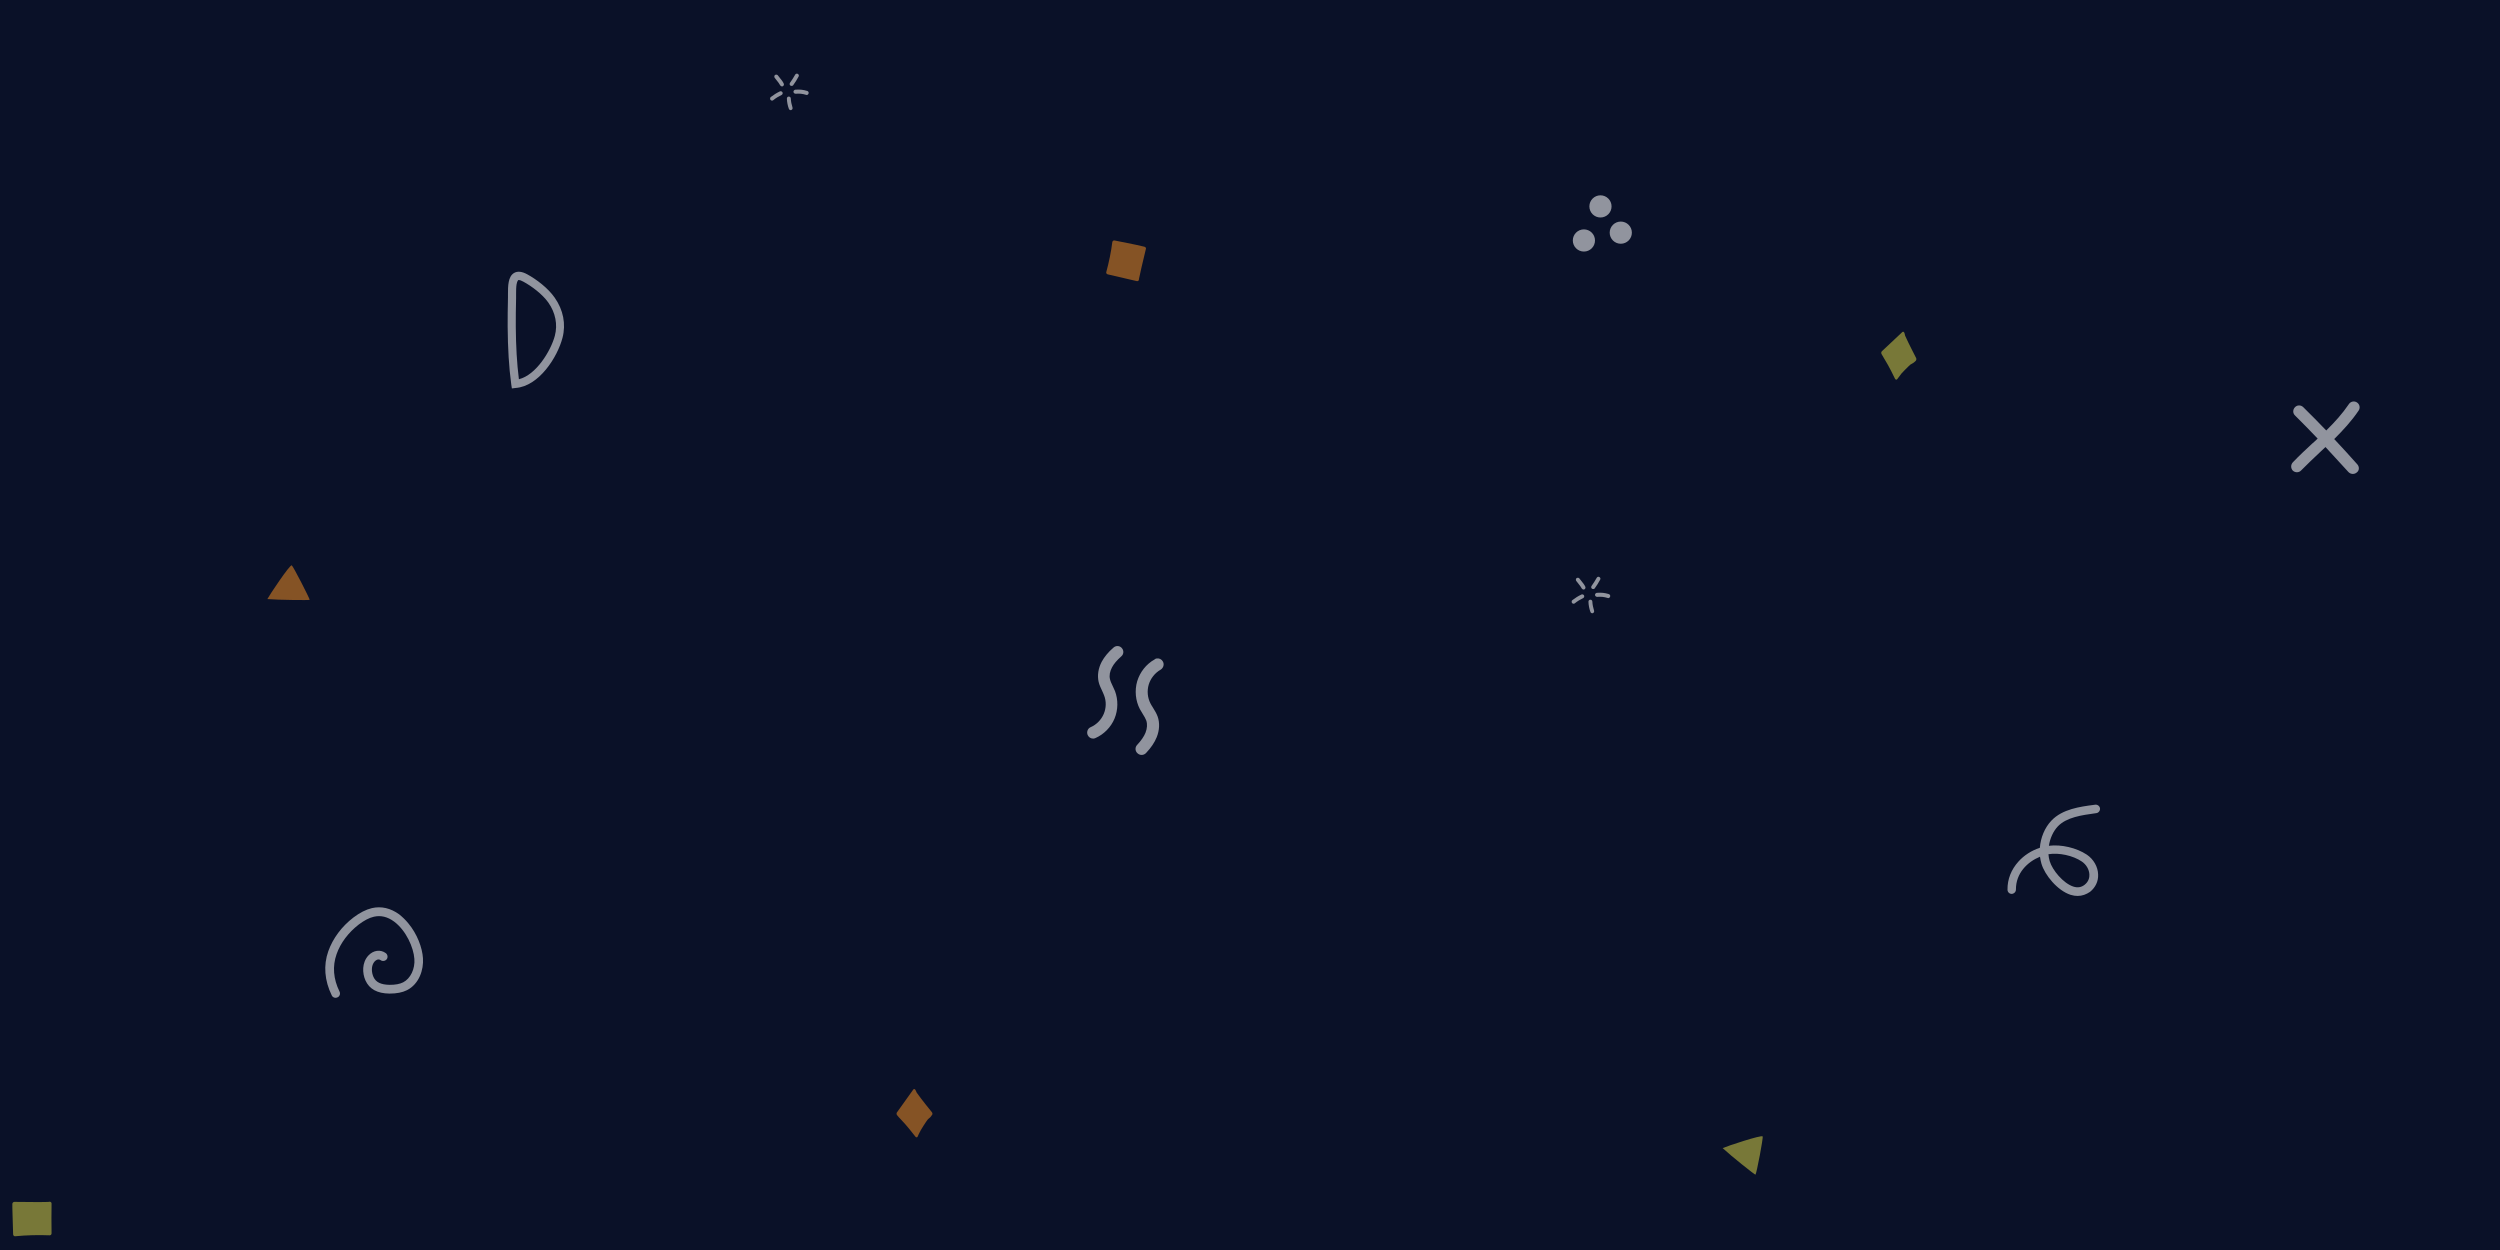
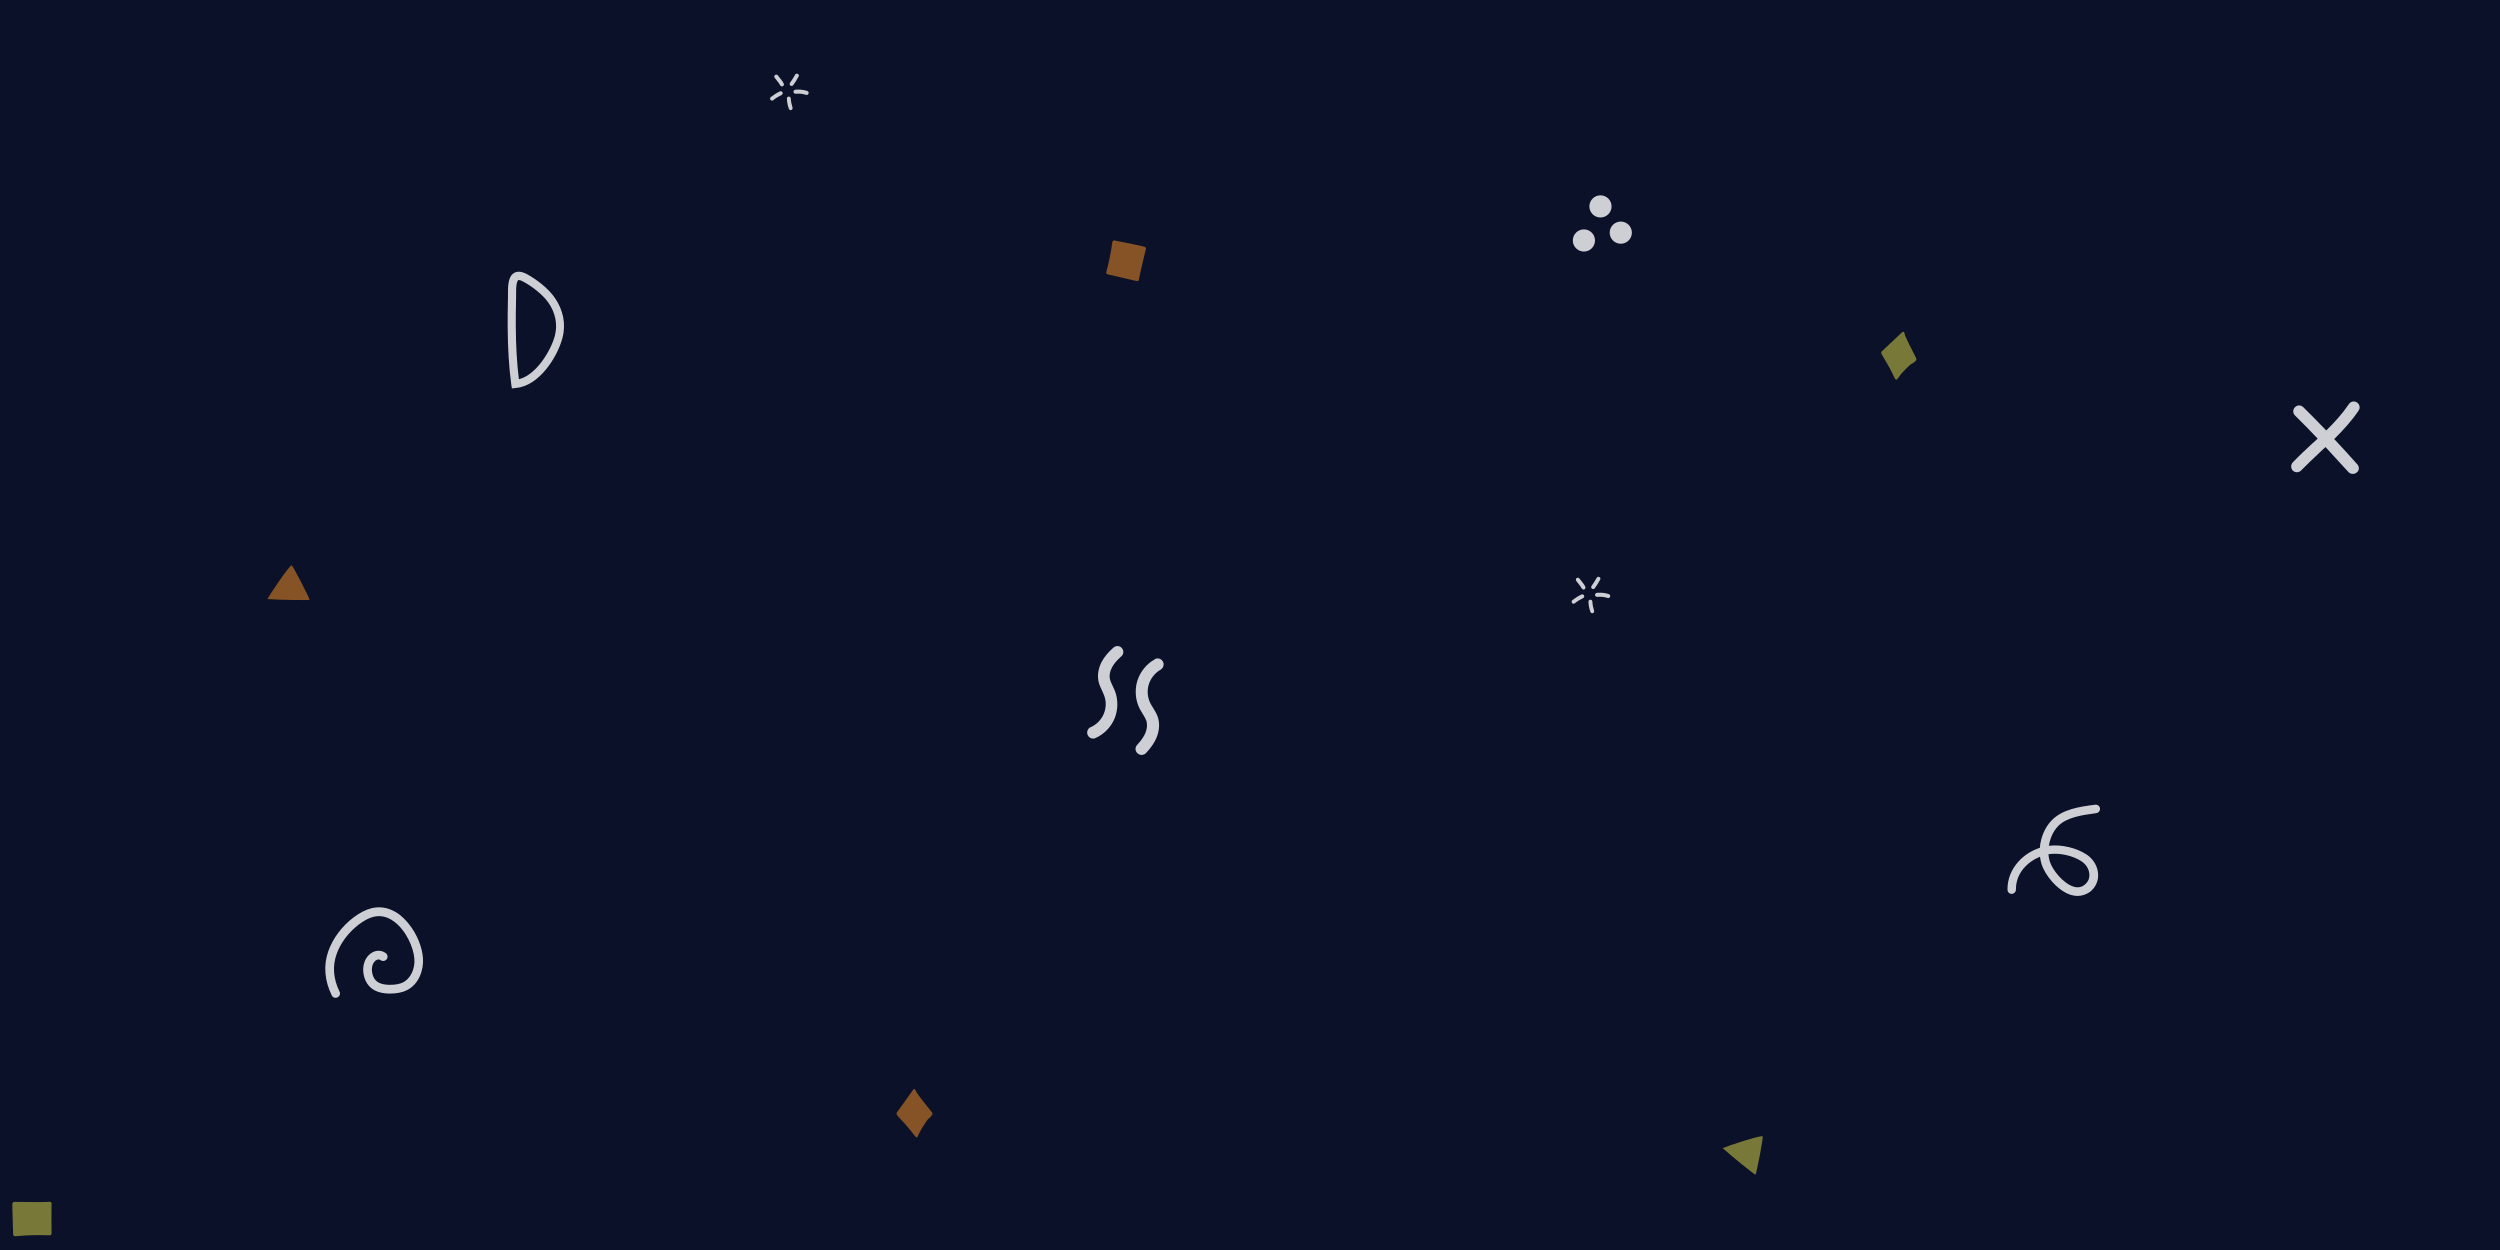
- <svg xmlns="http://www.w3.org/2000/svg" width="1444" height="722" viewBox="0 0 1600 800">
+ <svg xmlns="http://www.w3.org/2000/svg" width="830" height="415" viewBox="0 0 1600 800">
  <rect fill="#0A1128" width="1600" height="800" />
  <path fill="#787838" d="M1102.5 734.8c2.5-1.2 24.8-8.6 25.6-7.5.5.7-3.9 23.8-4.6 24.5C1123.3 752.1 1107.5 739.5 1102.5 734.8zM1226.3 229.1c0-.1-4.9-9.4-7-14.2-.1-.3-.3-1.1-.4-1.6-.1-.4-.3-.7-.6-.9-.3-.2-.6-.1-.8.1l-13.1 12.3c0 0 0 0 0 0-.2.2-.3.5-.4.8 0 .3 0 .7.2 1 .1.1 1.4 2.5 2.1 3.6 2.4 3.7 6.5 12.1 6.5 12.2.2.3.4.5.7.6.3 0 .5-.1.7-.3 0 0 1.8-2.5 2.7-3.6 1.5-1.6 3-3.2 4.6-4.7 1.2-1.2 1.6-1.4 2.1-1.6.5-.3 1.1-.5 2.5-1.9C1226.5 230.4 1226.6 229.6 1226.3 229.1zM33 770.3C33 770.3 33 770.3 33 770.3c0-.7-.5-1.2-1.2-1.2-.1 0-.3 0-.4.1-1.6.2-14.3.1-22.2 0-.3 0-.6.1-.9.4-.2.2-.4.5-.4.9 0 .2 0 4.9.1 5.9l.4 13.6c0 .3.2.6.4.9.2.2.5.3.8.3 0 0 .1 0 .1 0 7.3-.7 14.7-.9 22-.6.3 0 .7-.1.9-.3.2-.2.4-.6.4-.9C32.9 783.3 32.9 776.2 33 770.3z" />
  <path fill="#855325" d="M171.1 383.4c1.3-2.5 14.3-22 15.6-21.6.8.3 11.5 21.2 11.5 22.1C198.1 384.2 177.9 384 171.1 383.4zM596.4 711.8c-.1-.1-6.7-8.2-9.7-12.5-.2-.3-.5-1-.7-1.5-.2-.4-.4-.7-.7-.8-.3-.1-.6 0-.8.3L574 712c0 0 0 0 0 0-.2.2-.2.5-.2.9 0 .3.2.7.4.9.1.1 1.8 2.2 2.8 3.1 3.1 3.1 8.8 10.5 8.9 10.6.2.3.5.4.8.4.3 0 .5-.2.6-.5 0 0 1.2-2.8 2-4.1 1.1-1.9 2.3-3.7 3.5-5.5.9-1.4 1.3-1.7 1.7-2 .5-.4 1-.7 2.1-2.4C596.9 713.1 596.8 712.3 596.4 711.8zM727.5 179.9C727.5 179.9 727.5 179.9 727.5 179.9c.6.2 1.3-.2 1.4-.8 0-.1 0-.2 0-.4.2-1.4 2.8-12.6 4.5-19.5.1-.3 0-.6-.2-.8-.2-.3-.5-.4-.8-.5-.2 0-4.7-1.1-5.7-1.3l-13.4-2.7c-.3-.1-.7 0-.9.2-.2.2-.4.4-.5.6 0 0 0 .1 0 .1-.8 6.5-2.2 13.1-3.9 19.4-.1.3 0 .6.2.9.2.3.5.4.8.5C714.8 176.9 721.7 178.5 727.5 179.9zM728.5 178.1c-.1-.1-.2-.2-.4-.2C728.3 177.9 728.4 178 728.5 178.1z" />
-   <g fill-opacity="0.55" fill="#FFF">
+   <g fill-opacity="0.8" fill="#FFF">
    <path d="M699.6 472.7c-1.5 0-2.8-.8-3.5-2.3-.8-1.9 0-4.2 1.9-5 3.7-1.6 6.8-4.7 8.4-8.5 1.6-3.8 1.7-8.1.2-11.9-.3-.9-.8-1.8-1.2-2.8-.8-1.7-1.8-3.7-2.3-5.9-.9-4.1-.2-8.6 2-12.8 1.7-3.1 4.1-6.1 7.6-9.1 1.6-1.4 4-1.2 5.3.4 1.4 1.6 1.2 4-.4 5.3-2.8 2.5-4.7 4.7-5.9 7-1.4 2.6-1.9 5.3-1.3 7.6.3 1.4 1 2.8 1.7 4.3.5 1.1 1 2.2 1.5 3.3 2.1 5.6 2 12-.3 17.6-2.3 5.5-6.8 10.1-12.3 12.5C700.6 472.6 700.1 472.7 699.6 472.7zM740.4 421.4c1.5-.2 3 .5 3.8 1.9 1.1 1.8.4 4.2-1.4 5.3-3.7 2.1-6.4 5.6-7.6 9.5-1.2 4-.8 8.4 1.1 12.1.4.9 1 1.7 1.6 2.7 1 1.7 2.2 3.5 3 5.7 1.4 4 1.2 8.7-.6 13.2-1.4 3.4-3.5 6.6-6.8 10.1-1.5 1.6-3.9 1.7-5.5.2-1.6-1.4-1.7-3.9-.2-5.4 2.6-2.8 4.3-5.3 5.3-7.7 1.1-2.8 1.3-5.6.5-7.9-.5-1.3-1.3-2.7-2.2-4.1-.6-1-1.3-2.1-1.9-3.2-2.8-5.4-3.4-11.9-1.7-17.8 1.8-5.9 5.8-11 11.2-14C739.4 421.6 739.9 421.4 740.4 421.4zM261.3 590.9c5.7 6.8 9 15.7 9.4 22.4.5 7.3-2.4 16.4-10.2 20.4-3 1.5-6.7 2.2-11.2 2.2-7.9-.1-12.9-2.9-15.4-8.4-2.1-4.7-2.3-11.4 1.8-15.9 3.2-3.5 7.8-4.1 11.2-1.6 1.2.9 1.5 2.7.6 3.9-.9 1.2-2.7 1.5-3.9.6-1.8-1.3-3.6.6-3.8.8-2.4 2.6-2.1 7-.8 9.9 1.5 3.4 4.7 5 10.4 5.1 3.6 0 6.4-.5 8.6-1.6 4.7-2.4 7.7-8.6 7.2-15-.5-7.3-5.3-18.2-13-23.9-4.2-3.1-8.5-4.1-12.9-3.1-3.1.7-6.2 2.4-9.7 5-6.6 5.1-11.7 11.8-14.2 19-2.7 7.7-2.1 15.8 1.9 23.9.7 1.4.1 3.1-1.3 3.7-1.4.7-3.1.1-3.7-1.3-4.6-9.4-5.4-19.2-2.2-28.2 2.9-8.2 8.6-15.9 16.1-21.6 4.1-3.1 8-5.1 11.8-6 6-1.4 12 0 17.5 4C257.6 586.9 259.6 588.8 261.3 590.9z" />
    <circle cx="1013.7" cy="153.9" r="7.1" />
    <circle cx="1024.3" cy="132.1" r="7.1" />
    <circle cx="1037.3" cy="148.9" r="7.1" />
    <path d="M1508.7 297.2c-4.8-5.4-9.7-10.8-14.8-16.2 5.6-5.6 11.1-11.5 15.6-18.2 1.2-1.7.7-4.1-1-5.2-1.7-1.2-4.1-.7-5.2 1-4.2 6.2-9.1 11.6-14.5 16.9-4.8-5-9.7-10-14.7-14.9-1.5-1.5-3.9-1.5-5.3 0-1.5 1.5-1.5 3.9 0 5.3 4.9 4.8 9.7 9.8 14.5 14.8-1.1 1.1-2.3 2.2-3.5 3.2-4.1 3.8-8.4 7.8-12.4 12-1.4 1.5-1.4 3.8 0 5.3 0 0 0 0 0 0 1.5 1.4 3.9 1.4 5.3-.1 3.9-4 8.1-7.9 12.1-11.7 1.2-1.1 2.3-2.2 3.5-3.3 4.9 5.3 9.8 10.6 14.6 15.9.1.1.1.1.2.2 1.4 1.4 3.7 1.5 5.2.2C1510 301.2 1510.1 298.8 1508.7 297.2zM327.6 248.6l-.4-2.6c-1.5-11.1-2.2-23.2-2.3-37 0-5.5 0-11.5.2-18.5 0-.7 0-1.5 0-2.3 0-5 0-11.2 3.9-13.5 2.2-1.3 5.1-1 8.5.9 5.7 3.1 13.2 8.7 17.5 14.9 5.5 7.8 7.3 16.9 5 25.7-3.2 12.3-15 31-30 32.1L327.6 248.6zM332.1 179.2c-.2 0-.3 0-.4.1-.1.1-.7.5-1.1 2.7-.3 1.9-.3 4.2-.3 6.3 0 .8 0 1.7 0 2.4-.2 6.9-.2 12.8-.2 18.3.1 12.5.7 23.5 2 33.7 11-2.7 20.4-18.1 23-27.8 1.9-7.2.4-14.8-4.2-21.3l0 0C347 188.1 340 183 335 180.3 333.6 179.5 332.6 179.2 332.1 179.2zM516.3 60.8c-.1 0-.2 0-.4-.1-2.4-.7-4-.9-6.7-.7-.7 0-1.3-.5-1.4-1.2 0-.7.5-1.3 1.2-1.4 3.1-.2 4.9 0 7.6.8.7.2 1.1.9.9 1.6C517.3 60.4 516.8 60.8 516.3 60.8zM506.1 70.5c-.5 0-1-.3-1.2-.8-.8-2.1-1.2-4.3-1.3-6.6 0-.7.5-1.3 1.2-1.3.7 0 1.3.5 1.3 1.2.1 2 .5 3.9 1.1 5.8.2.7-.1 1.4-.8 1.6C506.4 70.5 506.2 70.5 506.1 70.5zM494.1 64.4c-.4 0-.8-.2-1-.5-.4-.6-.3-1.4.2-1.8 1.8-1.4 3.7-2.6 5.8-3.6.6-.3 1.4 0 1.7.6.3.6 0 1.4-.6 1.7-1.9.9-3.7 2-5.3 3.3C494.7 64.3 494.4 64.4 494.1 64.4zM500.5 55.3c-.5 0-.9-.3-1.2-.7-.5-1-1.2-1.9-2.4-3.4-.3-.4-.7-.9-1.1-1.4-.4-.6-.3-1.4.2-1.8.6-.4 1.4-.3 1.8.2.4.5.8 1 1.1 1.4 1.3 1.6 2.1 2.6 2.7 3.9.3.6 0 1.4-.6 1.7C500.9 55.3 500.7 55.3 500.5 55.3zM506.7 55c-.3 0-.5-.1-.8-.2-.6-.4-.7-1.2-.3-1.8 1.2-1.7 2.3-3.4 3.3-5.2.3-.6 1.1-.9 1.7-.5.6.3.9 1.1.5 1.7-1 1.9-2.2 3.8-3.5 5.6C507.4 54.8 507.1 55 506.7 55zM1029.3 382.8c-.1 0-.2 0-.4-.1-2.4-.7-4-.9-6.7-.7-.7 0-1.3-.5-1.4-1.2 0-.7.5-1.3 1.2-1.4 3.1-.2 4.9 0 7.6.8.7.2 1.1.9.9 1.6C1030.3 382.4 1029.8 382.8 1029.3 382.8zM1019.1 392.5c-.5 0-1-.3-1.2-.8-.8-2.1-1.2-4.3-1.3-6.6 0-.7.5-1.3 1.2-1.3.7 0 1.3.5 1.3 1.2.1 2 .5 3.9 1.1 5.8.2.7-.1 1.4-.8 1.6C1019.4 392.5 1019.2 392.5 1019.1 392.5zM1007.1 386.4c-.4 0-.8-.2-1-.5-.4-.6-.3-1.4.2-1.8 1.8-1.4 3.7-2.6 5.8-3.6.6-.3 1.4 0 1.7.6.3.6 0 1.4-.6 1.7-1.9.9-3.7 2-5.3 3.3C1007.7 386.3 1007.4 386.4 1007.1 386.4zM1013.5 377.3c-.5 0-.9-.3-1.2-.7-.5-1-1.2-1.9-2.4-3.4-.3-.4-.7-.9-1.1-1.4-.4-.6-.3-1.4.2-1.8.6-.4 1.4-.3 1.8.2.4.5.8 1 1.1 1.4 1.3 1.6 2.1 2.6 2.7 3.9.3.6 0 1.4-.6 1.7C1013.9 377.3 1013.7 377.3 1013.5 377.3zM1019.7 377c-.3 0-.5-.1-.8-.2-.6-.4-.7-1.2-.3-1.8 1.2-1.7 2.3-3.4 3.3-5.2.3-.6 1.1-.9 1.7-.5.6.3.9 1.1.5 1.7-1 1.9-2.2 3.8-3.5 5.6C1020.4 376.8 1020.1 377 1019.7 377zM1329.7 573.4c-1.4 0-2.9-.2-4.5-.7-8.4-2.7-16.6-12.7-18.7-20-.4-1.4-.7-2.9-.9-4.4-8.1 3.3-15.5 10.6-15.4 21 0 1.5-1.2 2.7-2.7 2.8 0 0 0 0 0 0-1.5 0-2.7-1.2-2.7-2.7-.1-6.7 2.4-12.9 7-18 3.6-4 8.4-7.1 13.7-8.8.5-6.5 3.1-12.9 7.4-17.4 7-7.4 18.2-8.9 27.3-10.1l.7-.1c1.5-.2 2.9.9 3.1 2.3.2 1.5-.9 2.9-2.3 3.1l-.7.1c-8.6 1.2-18.4 2.5-24 8.4-3 3.2-5 7.7-5.7 12.4 7.9-1 17.7 1.3 24.3 5.7 4.3 2.9 7.1 7.8 7.2 12.7.2 4.3-1.7 8.3-5.2 11.1C1335.2 572.4 1332.6 573.4 1329.7 573.4zM1311 546.7c.1 1.5.4 3 .8 4.4 1.7 5.8 8.7 14.2 15.1 16.3 2.8.9 5.1.5 7.2-1.1 2.7-2.1 3.2-4.8 3.1-6.6-.1-3.2-2-6.4-4.8-8.3C1326.7 547.5 1317.7 545.6 1311 546.7z" />
  </g>
</svg>
